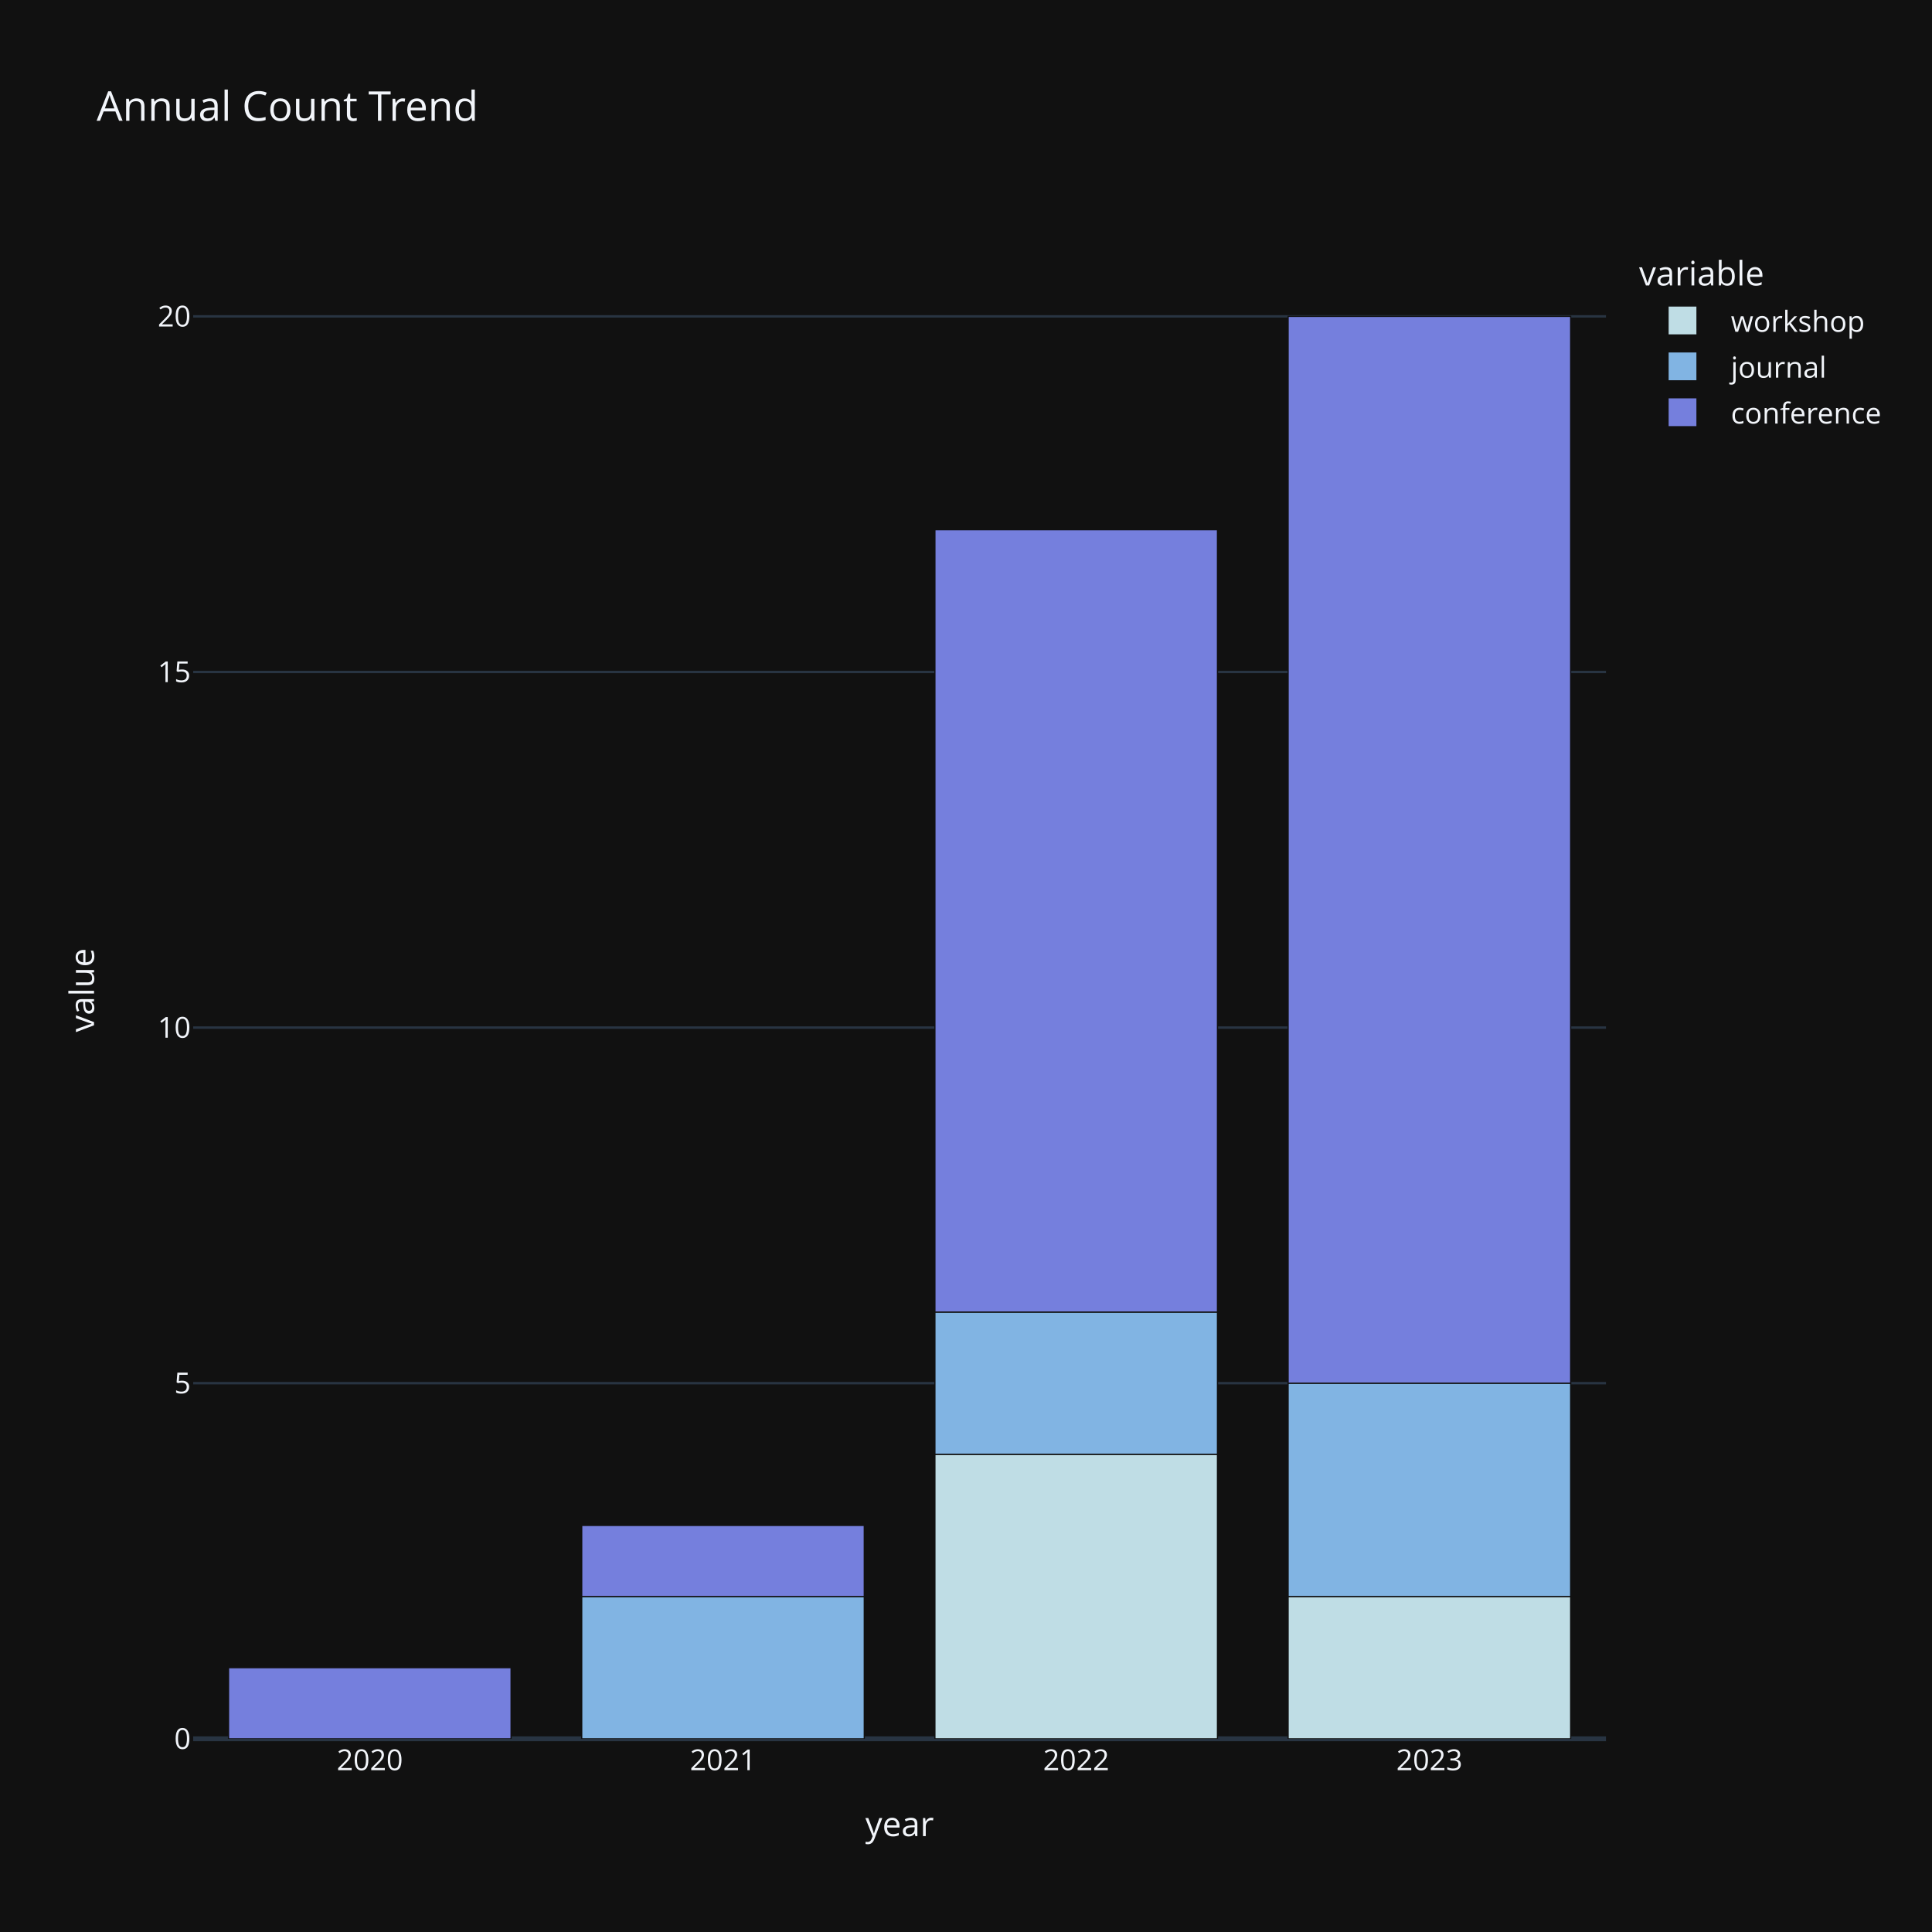
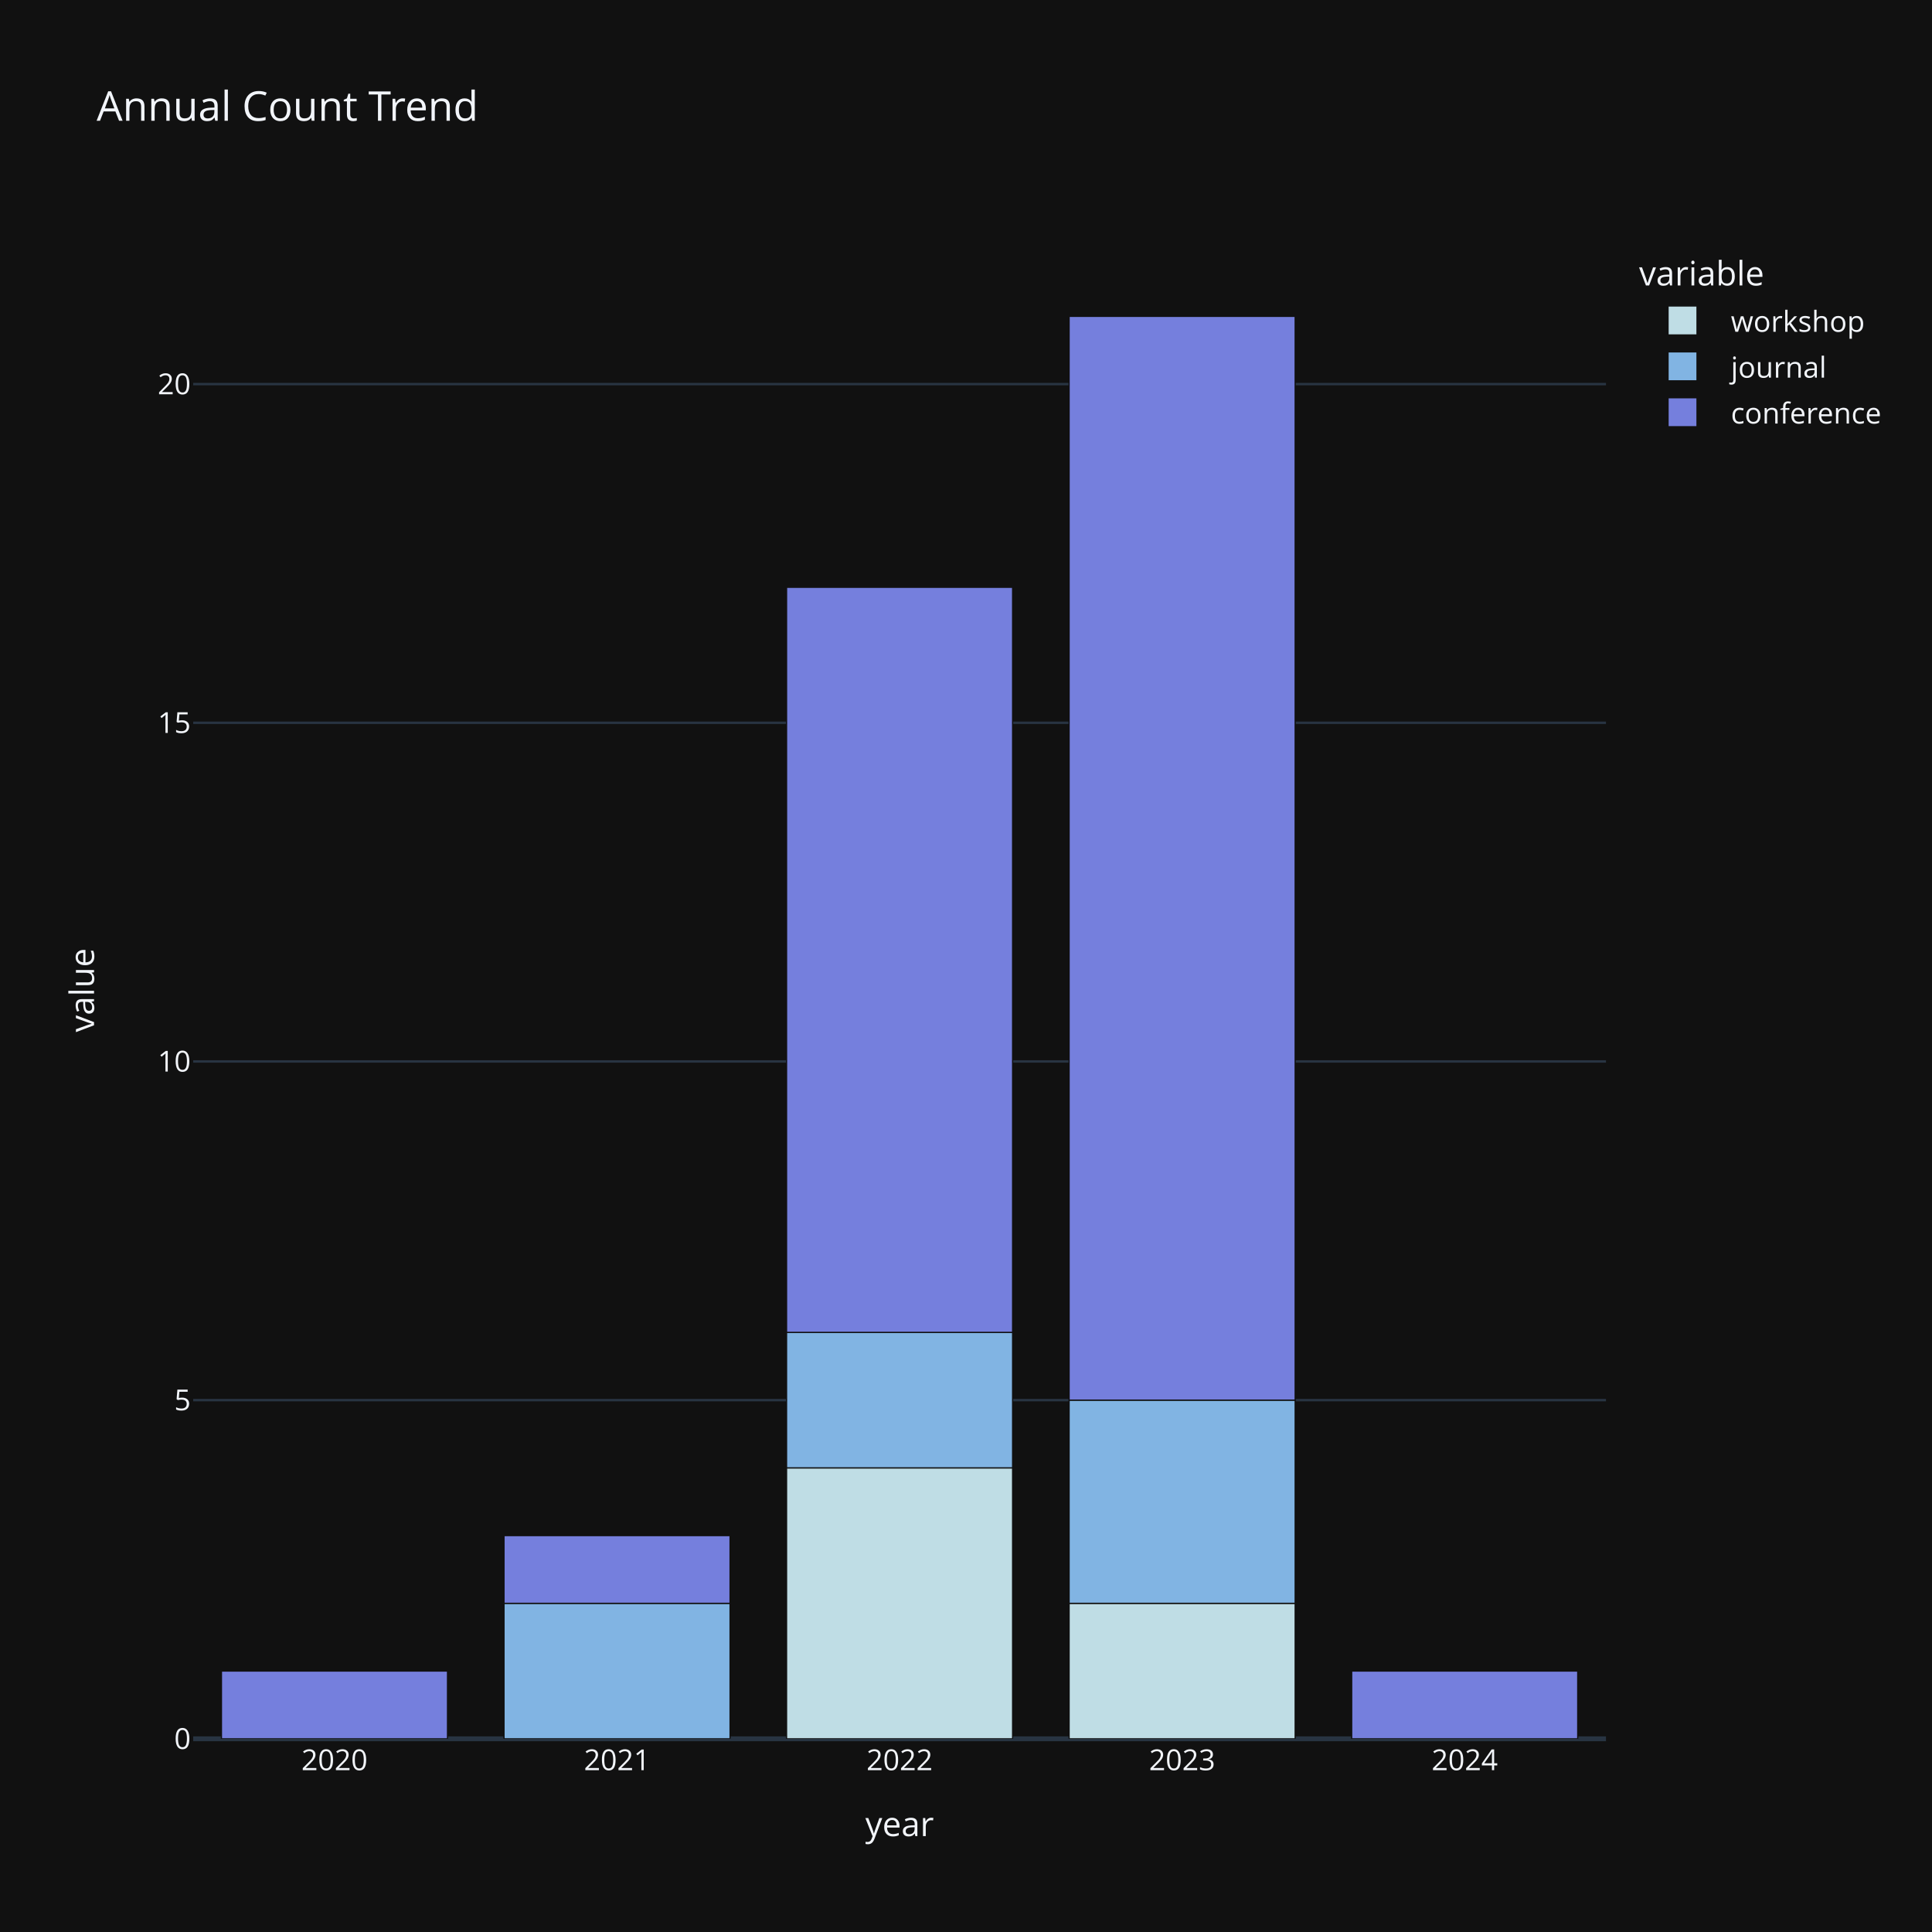
<svg xmlns="http://www.w3.org/2000/svg" class="main-svg" width="800" height="800" style="" viewBox="0 0 800 800">
  <rect x="0" y="0" width="800" height="800" style="fill: rgb(17, 17, 17); fill-opacity: 1;" />
-   <defs id="defs-b76ff0">
+   <defs id="defs-62a130">
    <g class="clips">
-       <clipPath id="clipb76ff0xyplot" class="plotclip">
+       <clipPath id="clip62a130xyplot" class="plotclip">
        <rect width="585" height="620" />
      </clipPath>
-       <clipPath class="axesclip" id="clipb76ff0x">
+       <clipPath class="axesclip" id="clip62a130x">
        <rect x="80" y="0" width="585" height="800" />
      </clipPath>
-       <clipPath class="axesclip" id="clipb76ff0y">
+       <clipPath class="axesclip" id="clip62a130y">
        <rect x="0" y="100" width="800" height="620" />
      </clipPath>
-       <clipPath class="axesclip" id="clipb76ff0xy">
+       <clipPath class="axesclip" id="clip62a130xy">
        <rect x="80" y="100" width="585" height="620" />
      </clipPath>
    </g>
    <g class="gradients" />
    <g class="patterns" />
  </defs>
  <g class="bglayer" />
  <g class="layer-below">
    <g class="imagelayer" />
    <g class="shapelayer" />
  </g>
  <g class="cartesianlayer">
    <g class="subplot xy">
      <g class="layer-subplot">
        <g class="shapelayer" />
        <g class="imagelayer" />
      </g>
-       <g class="minor-gridlayer">
-         <g class="x" />
-         <g class="y" />
-       </g>
      <g class="gridlayer">
        <g class="x" />
        <g class="y">
-           <path class="ygrid crisp" transform="translate(0,572.75)" d="M80,0h585" style="stroke: rgb(40, 52, 66); stroke-opacity: 1; stroke-width: 1px;" />
-           <path class="ygrid crisp" transform="translate(0,425.5)" d="M80,0h585" style="stroke: rgb(40, 52, 66); stroke-opacity: 1; stroke-width: 1px;" />
-           <path class="ygrid crisp" transform="translate(0,278.25)" d="M80,0h585" style="stroke: rgb(40, 52, 66); stroke-opacity: 1; stroke-width: 1px;" />
-           <path class="ygrid crisp" transform="translate(0,131)" d="M80,0h585" style="stroke: rgb(40, 52, 66); stroke-opacity: 1; stroke-width: 1px;" />
+           <path class="ygrid crisp" transform="translate(0,579.76)" d="M80,0h585" style="stroke: rgb(40, 52, 66); stroke-opacity: 1; stroke-width: 1px;" />
+           <path class="ygrid crisp" transform="translate(0,439.52)" d="M80,0h585" style="stroke: rgb(40, 52, 66); stroke-opacity: 1; stroke-width: 1px;" />
+           <path class="ygrid crisp" transform="translate(0,299.29)" d="M80,0h585" style="stroke: rgb(40, 52, 66); stroke-opacity: 1; stroke-width: 1px;" />
+           <path class="ygrid crisp" transform="translate(0,159.05)" d="M80,0h585" style="stroke: rgb(40, 52, 66); stroke-opacity: 1; stroke-width: 1px;" />
        </g>
      </g>
      <g class="zerolinelayer">
        <path class="yzl zl crisp" transform="translate(0,720)" d="M80,0h585" style="stroke: rgb(40, 52, 66); stroke-opacity: 1; stroke-width: 2px;" />
      </g>
      <path class="xlines-below" />
      <path class="ylines-below" />
      <g class="overlines-below" />
      <g class="xaxislayer-below" />
      <g class="yaxislayer-below" />
      <g class="overaxes-below" />
-       <g class="plot" transform="translate(80,100)" clip-path="url(#clipb76ff0xyplot)">
+       <g class="plot" transform="translate(80,100)" clip-path="url(#clip62a130xyplot)">
        <g class="barlayer mlayer">
          <g class="trace bars" style="opacity: 1;">
            <g class="points">
              <g class="point">
-                 <path d="M14.63,620V620H131.63V620Z" style="vector-effect: non-scaling-stroke; opacity: 1; stroke-width: 0.5px; fill: rgb(191, 221, 229); fill-opacity: 1; stroke: rgb(17, 17, 17); stroke-opacity: 1;" />
-               </g>
-               <g class="point">
-                 <path d="M160.88,620V620H277.88V620Z" style="vector-effect: non-scaling-stroke; opacity: 1; stroke-width: 0.5px; fill: rgb(191, 221, 229); fill-opacity: 1; stroke: rgb(17, 17, 17); stroke-opacity: 1;" />
-               </g>
-               <g class="point">
-                 <path d="M307.13,620V502.2H424.13V620Z" style="vector-effect: non-scaling-stroke; opacity: 1; stroke-width: 0.5px; fill: rgb(191, 221, 229); fill-opacity: 1; stroke: rgb(17, 17, 17); stroke-opacity: 1;" />
-               </g>
-               <g class="point">
-                 <path d="M453.38,620V561.1H570.38V620Z" style="vector-effect: non-scaling-stroke; opacity: 1; stroke-width: 0.5px; fill: rgb(191, 221, 229); fill-opacity: 1; stroke: rgb(17, 17, 17); stroke-opacity: 1;" />
+                 <path d="M11.7,620V620H105.3V620Z" style="vector-effect: non-scaling-stroke; opacity: 1; stroke-width: 0.5px; fill: rgb(191, 221, 229); fill-opacity: 1; stroke: rgb(17, 17, 17); stroke-opacity: 1;" />
+               </g>
+               <g class="point">
+                 <path d="M128.7,620V620H222.3V620Z" style="vector-effect: non-scaling-stroke; opacity: 1; stroke-width: 0.5px; fill: rgb(191, 221, 229); fill-opacity: 1; stroke: rgb(17, 17, 17); stroke-opacity: 1;" />
+               </g>
+               <g class="point">
+                 <path d="M245.7,620V507.81H339.3V620Z" style="vector-effect: non-scaling-stroke; opacity: 1; stroke-width: 0.5px; fill: rgb(191, 221, 229); fill-opacity: 1; stroke: rgb(17, 17, 17); stroke-opacity: 1;" />
+               </g>
+               <g class="point">
+                 <path d="M362.7,620V563.9H456.3V620Z" style="vector-effect: non-scaling-stroke; opacity: 1; stroke-width: 0.5px; fill: rgb(191, 221, 229); fill-opacity: 1; stroke: rgb(17, 17, 17); stroke-opacity: 1;" />
+               </g>
+               <g class="point">
+                 <path d="M479.7,620V620H573.3V620Z" style="vector-effect: non-scaling-stroke; opacity: 1; stroke-width: 0.5px; fill: rgb(191, 221, 229); fill-opacity: 1; stroke: rgb(17, 17, 17); stroke-opacity: 1;" />
              </g>
            </g>
          </g>
          <g class="trace bars" style="opacity: 1;">
            <g class="points">
              <g class="point">
-                 <path d="M14.63,620V620H131.63V620Z" style="vector-effect: non-scaling-stroke; opacity: 1; stroke-width: 0.5px; fill: rgb(129, 180, 227); fill-opacity: 1; stroke: rgb(17, 17, 17); stroke-opacity: 1;" />
-               </g>
-               <g class="point">
-                 <path d="M160.88,620V561.1H277.88V620Z" style="vector-effect: non-scaling-stroke; opacity: 1; stroke-width: 0.5px; fill: rgb(129, 180, 227); fill-opacity: 1; stroke: rgb(17, 17, 17); stroke-opacity: 1;" />
-               </g>
-               <g class="point">
-                 <path d="M307.13,502.2V443.3H424.13V502.2Z" style="vector-effect: non-scaling-stroke; opacity: 1; stroke-width: 0.5px; fill: rgb(129, 180, 227); fill-opacity: 1; stroke: rgb(17, 17, 17); stroke-opacity: 1;" />
-               </g>
-               <g class="point">
-                 <path d="M453.38,561.1V472.75H570.38V561.1Z" style="vector-effect: non-scaling-stroke; opacity: 1; stroke-width: 0.5px; fill: rgb(129, 180, 227); fill-opacity: 1; stroke: rgb(17, 17, 17); stroke-opacity: 1;" />
+                 <path d="M11.7,620V620H105.3V620Z" style="vector-effect: non-scaling-stroke; opacity: 1; stroke-width: 0.5px; fill: rgb(129, 180, 227); fill-opacity: 1; stroke: rgb(17, 17, 17); stroke-opacity: 1;" />
+               </g>
+               <g class="point">
+                 <path d="M128.7,620V563.9H222.3V620Z" style="vector-effect: non-scaling-stroke; opacity: 1; stroke-width: 0.5px; fill: rgb(129, 180, 227); fill-opacity: 1; stroke: rgb(17, 17, 17); stroke-opacity: 1;" />
+               </g>
+               <g class="point">
+                 <path d="M245.7,507.81V451.71H339.3V507.81Z" style="vector-effect: non-scaling-stroke; opacity: 1; stroke-width: 0.5px; fill: rgb(129, 180, 227); fill-opacity: 1; stroke: rgb(17, 17, 17); stroke-opacity: 1;" />
+               </g>
+               <g class="point">
+                 <path d="M362.7,563.9V479.76H456.3V563.9Z" style="vector-effect: non-scaling-stroke; opacity: 1; stroke-width: 0.5px; fill: rgb(129, 180, 227); fill-opacity: 1; stroke: rgb(17, 17, 17); stroke-opacity: 1;" />
+               </g>
+               <g class="point">
+                 <path d="M479.7,620V620H573.3V620Z" style="vector-effect: non-scaling-stroke; opacity: 1; stroke-width: 0.5px; fill: rgb(129, 180, 227); fill-opacity: 1; stroke: rgb(17, 17, 17); stroke-opacity: 1;" />
              </g>
            </g>
          </g>
          <g class="trace bars" style="opacity: 1;">
            <g class="points">
              <g class="point">
-                 <path d="M14.63,620V590.55H131.63V620Z" style="vector-effect: non-scaling-stroke; opacity: 1; stroke-width: 0.5px; fill: rgb(117, 127, 221); fill-opacity: 1; stroke: rgb(17, 17, 17); stroke-opacity: 1;" />
-               </g>
-               <g class="point">
-                 <path d="M160.88,561.1V531.65H277.88V561.1Z" style="vector-effect: non-scaling-stroke; opacity: 1; stroke-width: 0.5px; fill: rgb(117, 127, 221); fill-opacity: 1; stroke: rgb(17, 17, 17); stroke-opacity: 1;" />
-               </g>
-               <g class="point">
-                 <path d="M307.13,443.3V119.35H424.13V443.3Z" style="vector-effect: non-scaling-stroke; opacity: 1; stroke-width: 0.5px; fill: rgb(117, 127, 221); fill-opacity: 1; stroke: rgb(17, 17, 17); stroke-opacity: 1;" />
-               </g>
-               <g class="point">
-                 <path d="M453.38,472.75V31H570.38V472.75Z" style="vector-effect: non-scaling-stroke; opacity: 1; stroke-width: 0.5px; fill: rgb(117, 127, 221); fill-opacity: 1; stroke: rgb(17, 17, 17); stroke-opacity: 1;" />
+                 <path d="M11.7,620V591.95H105.3V620Z" style="vector-effect: non-scaling-stroke; opacity: 1; stroke-width: 0.5px; fill: rgb(117, 127, 221); fill-opacity: 1; stroke: rgb(17, 17, 17); stroke-opacity: 1;" />
+               </g>
+               <g class="point">
+                 <path d="M128.7,563.9V535.86H222.3V563.9Z" style="vector-effect: non-scaling-stroke; opacity: 1; stroke-width: 0.5px; fill: rgb(117, 127, 221); fill-opacity: 1; stroke: rgb(17, 17, 17); stroke-opacity: 1;" />
+               </g>
+               <g class="point">
+                 <path d="M245.7,451.71V143.19H339.3V451.71Z" style="vector-effect: non-scaling-stroke; opacity: 1; stroke-width: 0.5px; fill: rgb(117, 127, 221); fill-opacity: 1; stroke: rgb(17, 17, 17); stroke-opacity: 1;" />
+               </g>
+               <g class="point">
+                 <path d="M362.7,479.76V31H456.3V479.76Z" style="vector-effect: non-scaling-stroke; opacity: 1; stroke-width: 0.5px; fill: rgb(117, 127, 221); fill-opacity: 1; stroke: rgb(17, 17, 17); stroke-opacity: 1;" />
+               </g>
+               <g class="point">
+                 <path d="M479.7,620V591.95H573.3V620Z" style="vector-effect: non-scaling-stroke; opacity: 1; stroke-width: 0.5px; fill: rgb(117, 127, 221); fill-opacity: 1; stroke: rgb(17, 17, 17); stroke-opacity: 1;" />
              </g>
            </g>
          </g>
        </g>
      </g>
      <g class="overplot" />
      <path class="xlines-above crisp" d="M0,0" style="fill: none;" />
      <path class="ylines-above crisp" d="M0,0" style="fill: none;" />
      <g class="overlines-above" />
      <g class="xaxislayer-above">
        <g class="xtick">
-           <text text-anchor="middle" x="0" y="733" transform="translate(153.13,0)" style="font-family: 'Open Sans', verdana, arial, sans-serif; font-size: 12px; fill: rgb(242, 245, 250); fill-opacity: 1; white-space: pre; opacity: 1;">2020</text>
-         </g>
-         <g class="xtick">
-           <text text-anchor="middle" x="0" y="733" transform="translate(299.38,0)" style="font-family: 'Open Sans', verdana, arial, sans-serif; font-size: 12px; fill: rgb(242, 245, 250); fill-opacity: 1; white-space: pre; opacity: 1;">2021</text>
-         </g>
-         <g class="xtick">
-           <text text-anchor="middle" x="0" y="733" transform="translate(445.63,0)" style="font-family: 'Open Sans', verdana, arial, sans-serif; font-size: 12px; fill: rgb(242, 245, 250); fill-opacity: 1; white-space: pre; opacity: 1;">2022</text>
-         </g>
-         <g class="xtick">
-           <text text-anchor="middle" x="0" y="733" transform="translate(591.88,0)" style="font-family: 'Open Sans', verdana, arial, sans-serif; font-size: 12px; fill: rgb(242, 245, 250); fill-opacity: 1; white-space: pre; opacity: 1;">2023</text>
+           <text text-anchor="middle" x="0" y="733" transform="translate(138.5,0)" style="font-family: 'Open Sans', verdana, arial, sans-serif; font-size: 12px; fill: rgb(242, 245, 250); fill-opacity: 1; white-space: pre; opacity: 1;">2020</text>
+         </g>
+         <g class="xtick">
+           <text text-anchor="middle" x="0" y="733" transform="translate(255.5,0)" style="font-family: 'Open Sans', verdana, arial, sans-serif; font-size: 12px; fill: rgb(242, 245, 250); fill-opacity: 1; white-space: pre; opacity: 1;">2021</text>
+         </g>
+         <g class="xtick">
+           <text text-anchor="middle" x="0" y="733" transform="translate(372.5,0)" style="font-family: 'Open Sans', verdana, arial, sans-serif; font-size: 12px; fill: rgb(242, 245, 250); fill-opacity: 1; white-space: pre; opacity: 1;">2022</text>
+         </g>
+         <g class="xtick">
+           <text text-anchor="middle" x="0" y="733" transform="translate(489.5,0)" style="font-family: 'Open Sans', verdana, arial, sans-serif; font-size: 12px; fill: rgb(242, 245, 250); fill-opacity: 1; white-space: pre; opacity: 1;">2023</text>
+         </g>
+         <g class="xtick">
+           <text text-anchor="middle" x="0" y="733" transform="translate(606.5,0)" style="font-family: 'Open Sans', verdana, arial, sans-serif; font-size: 12px; fill: rgb(242, 245, 250); fill-opacity: 1; white-space: pre; opacity: 1;">2024</text>
        </g>
      </g>
      <g class="yaxislayer-above">
        <g class="ytick">
          <text text-anchor="end" x="79" y="4.2" transform="translate(0,720)" style="font-family: 'Open Sans', verdana, arial, sans-serif; font-size: 12px; fill: rgb(242, 245, 250); fill-opacity: 1; white-space: pre; opacity: 1;">0</text>
        </g>
        <g class="ytick">
-           <text text-anchor="end" x="79" y="4.2" style="font-family: 'Open Sans', verdana, arial, sans-serif; font-size: 12px; fill: rgb(242, 245, 250); fill-opacity: 1; white-space: pre; opacity: 1;" transform="translate(0,572.75)">5</text>
-         </g>
-         <g class="ytick">
-           <text text-anchor="end" x="79" y="4.2" style="font-family: 'Open Sans', verdana, arial, sans-serif; font-size: 12px; fill: rgb(242, 245, 250); fill-opacity: 1; white-space: pre; opacity: 1;" transform="translate(0,425.5)">10</text>
-         </g>
-         <g class="ytick">
-           <text text-anchor="end" x="79" y="4.2" style="font-family: 'Open Sans', verdana, arial, sans-serif; font-size: 12px; fill: rgb(242, 245, 250); fill-opacity: 1; white-space: pre; opacity: 1;" transform="translate(0,278.25)">15</text>
-         </g>
-         <g class="ytick">
-           <text text-anchor="end" x="79" y="4.2" style="font-family: 'Open Sans', verdana, arial, sans-serif; font-size: 12px; fill: rgb(242, 245, 250); fill-opacity: 1; white-space: pre; opacity: 1;" transform="translate(0,131)">20</text>
+           <text text-anchor="end" x="79" y="4.2" style="font-family: 'Open Sans', verdana, arial, sans-serif; font-size: 12px; fill: rgb(242, 245, 250); fill-opacity: 1; white-space: pre; opacity: 1;" transform="translate(0,579.76)">5</text>
+         </g>
+         <g class="ytick">
+           <text text-anchor="end" x="79" y="4.2" style="font-family: 'Open Sans', verdana, arial, sans-serif; font-size: 12px; fill: rgb(242, 245, 250); fill-opacity: 1; white-space: pre; opacity: 1;" transform="translate(0,439.52)">10</text>
+         </g>
+         <g class="ytick">
+           <text text-anchor="end" x="79" y="4.2" style="font-family: 'Open Sans', verdana, arial, sans-serif; font-size: 12px; fill: rgb(242, 245, 250); fill-opacity: 1; white-space: pre; opacity: 1;" transform="translate(0,299.29)">15</text>
+         </g>
+         <g class="ytick">
+           <text text-anchor="end" x="79" y="4.2" style="font-family: 'Open Sans', verdana, arial, sans-serif; font-size: 12px; fill: rgb(242, 245, 250); fill-opacity: 1; white-space: pre; opacity: 1;" transform="translate(0,159.05)">20</text>
        </g>
      </g>
      <g class="overaxes-above" />
    </g>
  </g>
  <g class="polarlayer" />
  <g class="smithlayer" />
  <g class="ternarylayer" />
  <g class="geolayer" />
  <g class="funnelarealayer" />
  <g class="pielayer" />
  <g class="iciclelayer" />
  <g class="treemaplayer" />
  <g class="sunburstlayer" />
  <g class="glimages" />
-   <defs id="topdefs-b76ff0">
+   <defs id="topdefs-62a130">
    <g class="clips" />
-     <clipPath id="legendb76ff0">
+     <clipPath id="legend62a130">
      <rect width="111" height="86" x="0" y="0" />
    </clipPath>
  </defs>
  <g class="layer-above">
    <g class="imagelayer" />
    <g class="shapelayer" />
  </g>
  <g class="infolayer">
    <g class="legend" pointer-events="all" transform="translate(676.7,100)">
      <rect class="bg" shape-rendering="crispEdges" style="stroke: rgb(68, 68, 68); stroke-opacity: 1; fill: rgb(17, 17, 17); fill-opacity: 1; stroke-width: 0px;" width="111" height="86" x="0" y="0" />
-       <g class="scrollbox" transform="" clip-path="url(#legendb76ff0)">
+       <g class="scrollbox" transform="" clip-path="url(#legend62a130)">
        <text class="legendtitletext" text-anchor="start" x="2" y="18.2" style="font-family: 'Open Sans', verdana, arial, sans-serif; font-size: 14px; fill: rgb(242, 245, 250); fill-opacity: 1; white-space: pre;">variable</text>
        <g class="groups" transform="">
          <g class="traces" transform="translate(0,32.7)" style="opacity: 1;">
            <text class="legendtext" text-anchor="start" x="40" y="4.68" style="font-family: 'Open Sans', verdana, arial, sans-serif; font-size: 12px; fill: rgb(242, 245, 250); fill-opacity: 1; white-space: pre;">workshop</text>
            <g class="layers" style="opacity: 1;">
              <g class="legendfill" />
              <g class="legendlines" />
              <g class="legendsymbols">
                <g class="legendpoints">
                  <path class="legendundefined" d="M6,6H-6V-6H6Z" transform="translate(20,0)" style="stroke-width: 0.5px; fill: rgb(191, 221, 229); fill-opacity: 1; stroke: rgb(17, 17, 17); stroke-opacity: 1;" />
                </g>
              </g>
            </g>
            <rect class="legendtoggle" x="0" y="-9.5" width="105.766" height="19" style="fill: rgb(0, 0, 0); fill-opacity: 0;" />
          </g>
        </g>
        <g class="groups" transform="">
          <g class="traces" transform="translate(0,51.7)" style="opacity: 1;">
            <text class="legendtext" text-anchor="start" x="40" y="4.68" style="font-family: 'Open Sans', verdana, arial, sans-serif; font-size: 12px; fill: rgb(242, 245, 250); fill-opacity: 1; white-space: pre;">journal</text>
            <g class="layers" style="opacity: 1;">
              <g class="legendfill" />
              <g class="legendlines" />
              <g class="legendsymbols">
                <g class="legendpoints">
                  <path class="legendundefined" d="M6,6H-6V-6H6Z" transform="translate(20,0)" style="stroke-width: 0.5px; fill: rgb(129, 180, 227); fill-opacity: 1; stroke: rgb(17, 17, 17); stroke-opacity: 1;" />
                </g>
              </g>
            </g>
            <rect class="legendtoggle" x="0" y="-9.5" width="105.766" height="19" style="fill: rgb(0, 0, 0); fill-opacity: 0;" />
          </g>
        </g>
        <g class="groups" transform="">
          <g class="traces" transform="translate(0,70.7)" style="opacity: 1;">
            <text class="legendtext" text-anchor="start" x="40" y="4.68" style="font-family: 'Open Sans', verdana, arial, sans-serif; font-size: 12px; fill: rgb(242, 245, 250); fill-opacity: 1; white-space: pre;">conference</text>
            <g class="layers" style="opacity: 1;">
              <g class="legendfill" />
              <g class="legendlines" />
              <g class="legendsymbols">
                <g class="legendpoints">
                  <path class="legendundefined" d="M6,6H-6V-6H6Z" transform="translate(20,0)" style="stroke-width: 0.5px; fill: rgb(117, 127, 221); fill-opacity: 1; stroke: rgb(17, 17, 17); stroke-opacity: 1;" />
                </g>
              </g>
            </g>
            <rect class="legendtoggle" x="0" y="-9.5" width="105.766" height="19" style="fill: rgb(0, 0, 0); fill-opacity: 0;" />
          </g>
        </g>
      </g>
      <rect class="scrollbar" rx="20" ry="3" width="0" height="0" style="fill: rgb(128, 139, 164); fill-opacity: 1;" x="0" y="0" />
    </g>
    <g class="g-gtitle">
      <text class="gtitle" x="40" y="50" text-anchor="start" dy="0em" style="font-family: 'Open Sans', verdana, arial, sans-serif; font-size: 17px; fill: rgb(242, 245, 250); opacity: 1; font-weight: normal; white-space: pre;">Annual Count Trend</text>
    </g>
    <g class="g-xtitle">
      <text class="xtitle" x="372.5" y="760.3" text-anchor="middle" style="font-family: 'Open Sans', verdana, arial, sans-serif; font-size: 14px; fill: rgb(242, 245, 250); opacity: 1; font-weight: normal; white-space: pre;">year</text>
    </g>
    <g class="g-ytitle">
      <text class="ytitle" transform="rotate(-90,38.93438,410)" x="38.934" y="410" text-anchor="middle" style="font-family: 'Open Sans', verdana, arial, sans-serif; font-size: 14px; fill: rgb(242, 245, 250); opacity: 1; font-weight: normal; white-space: pre;">value</text>
    </g>
  </g>
</svg>
